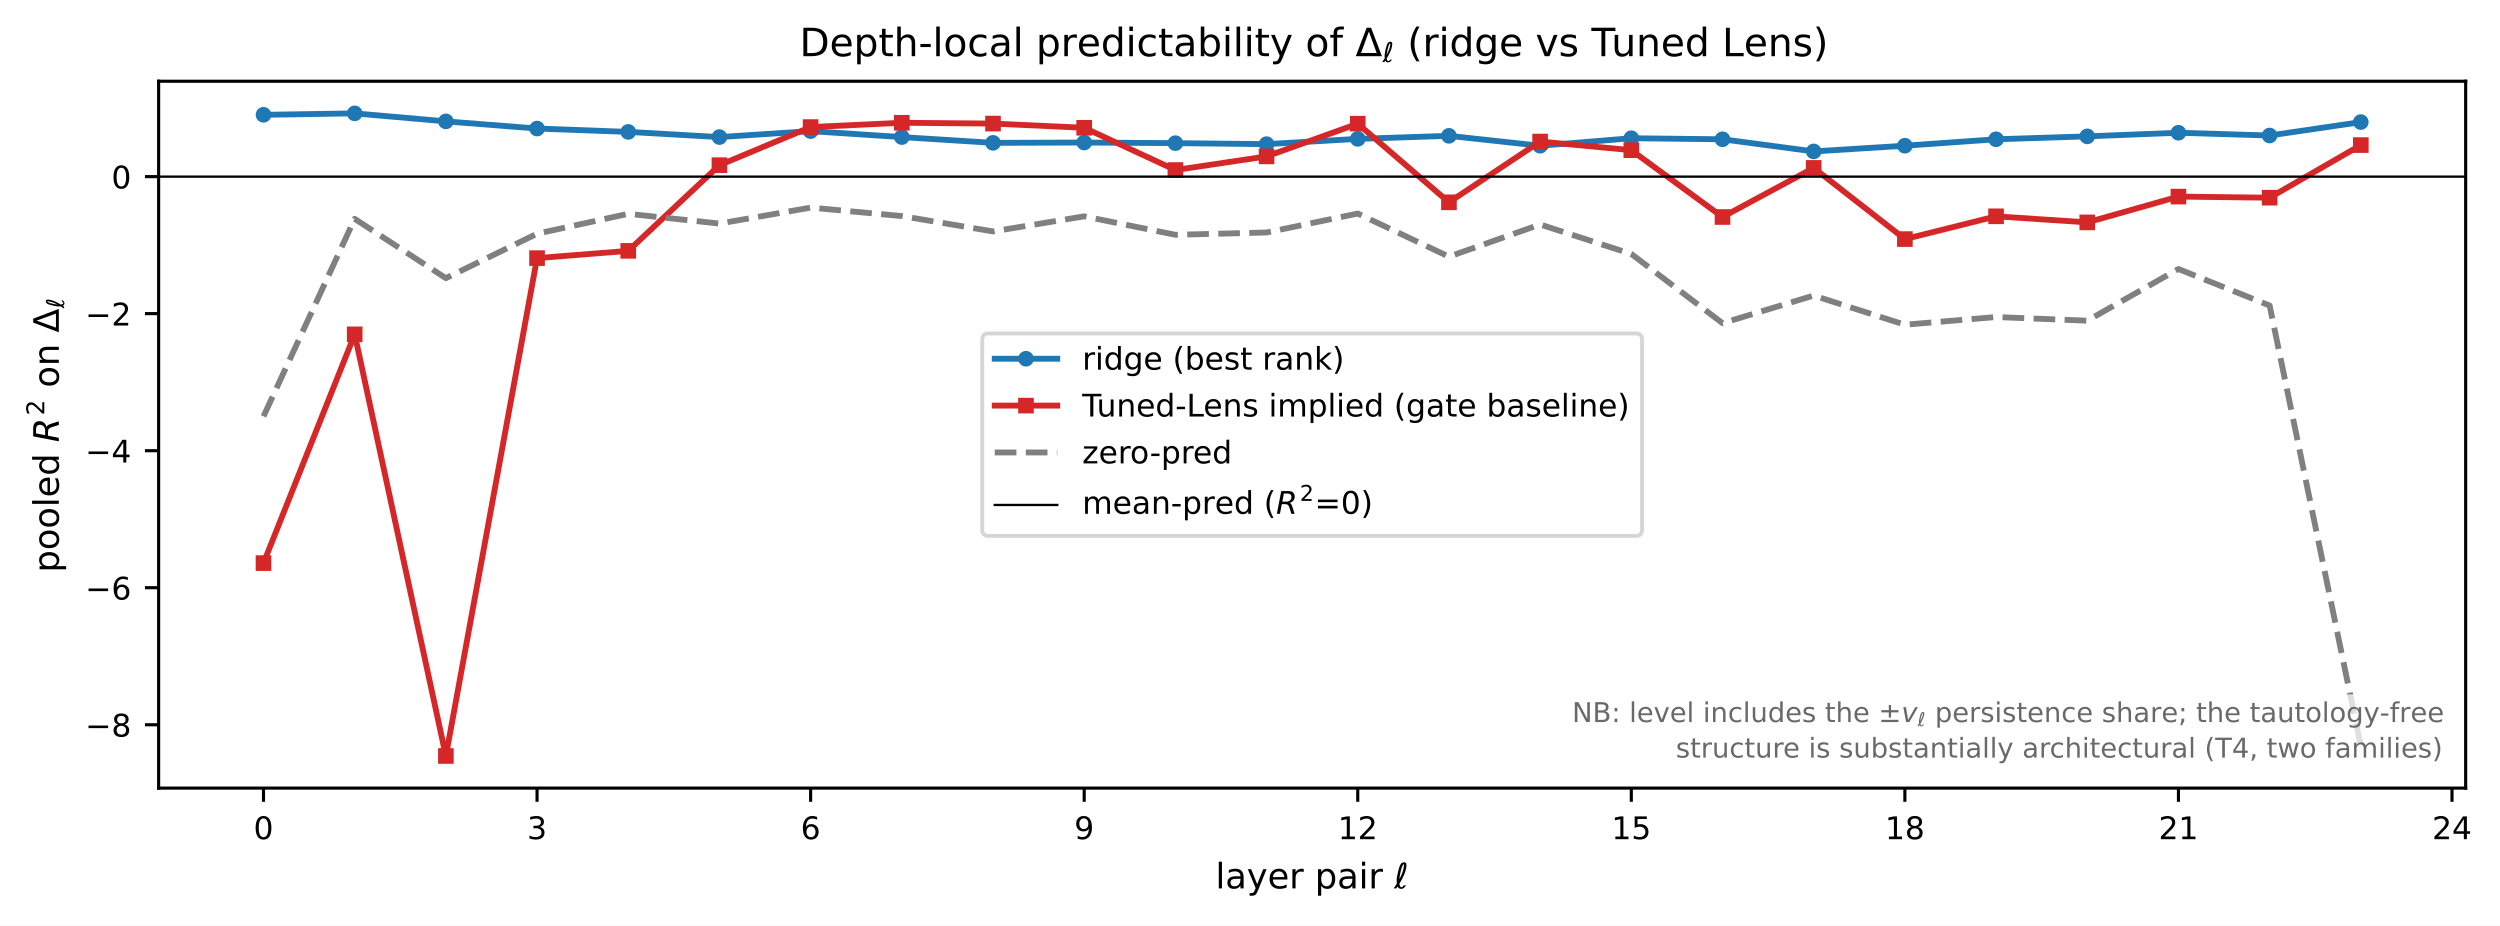
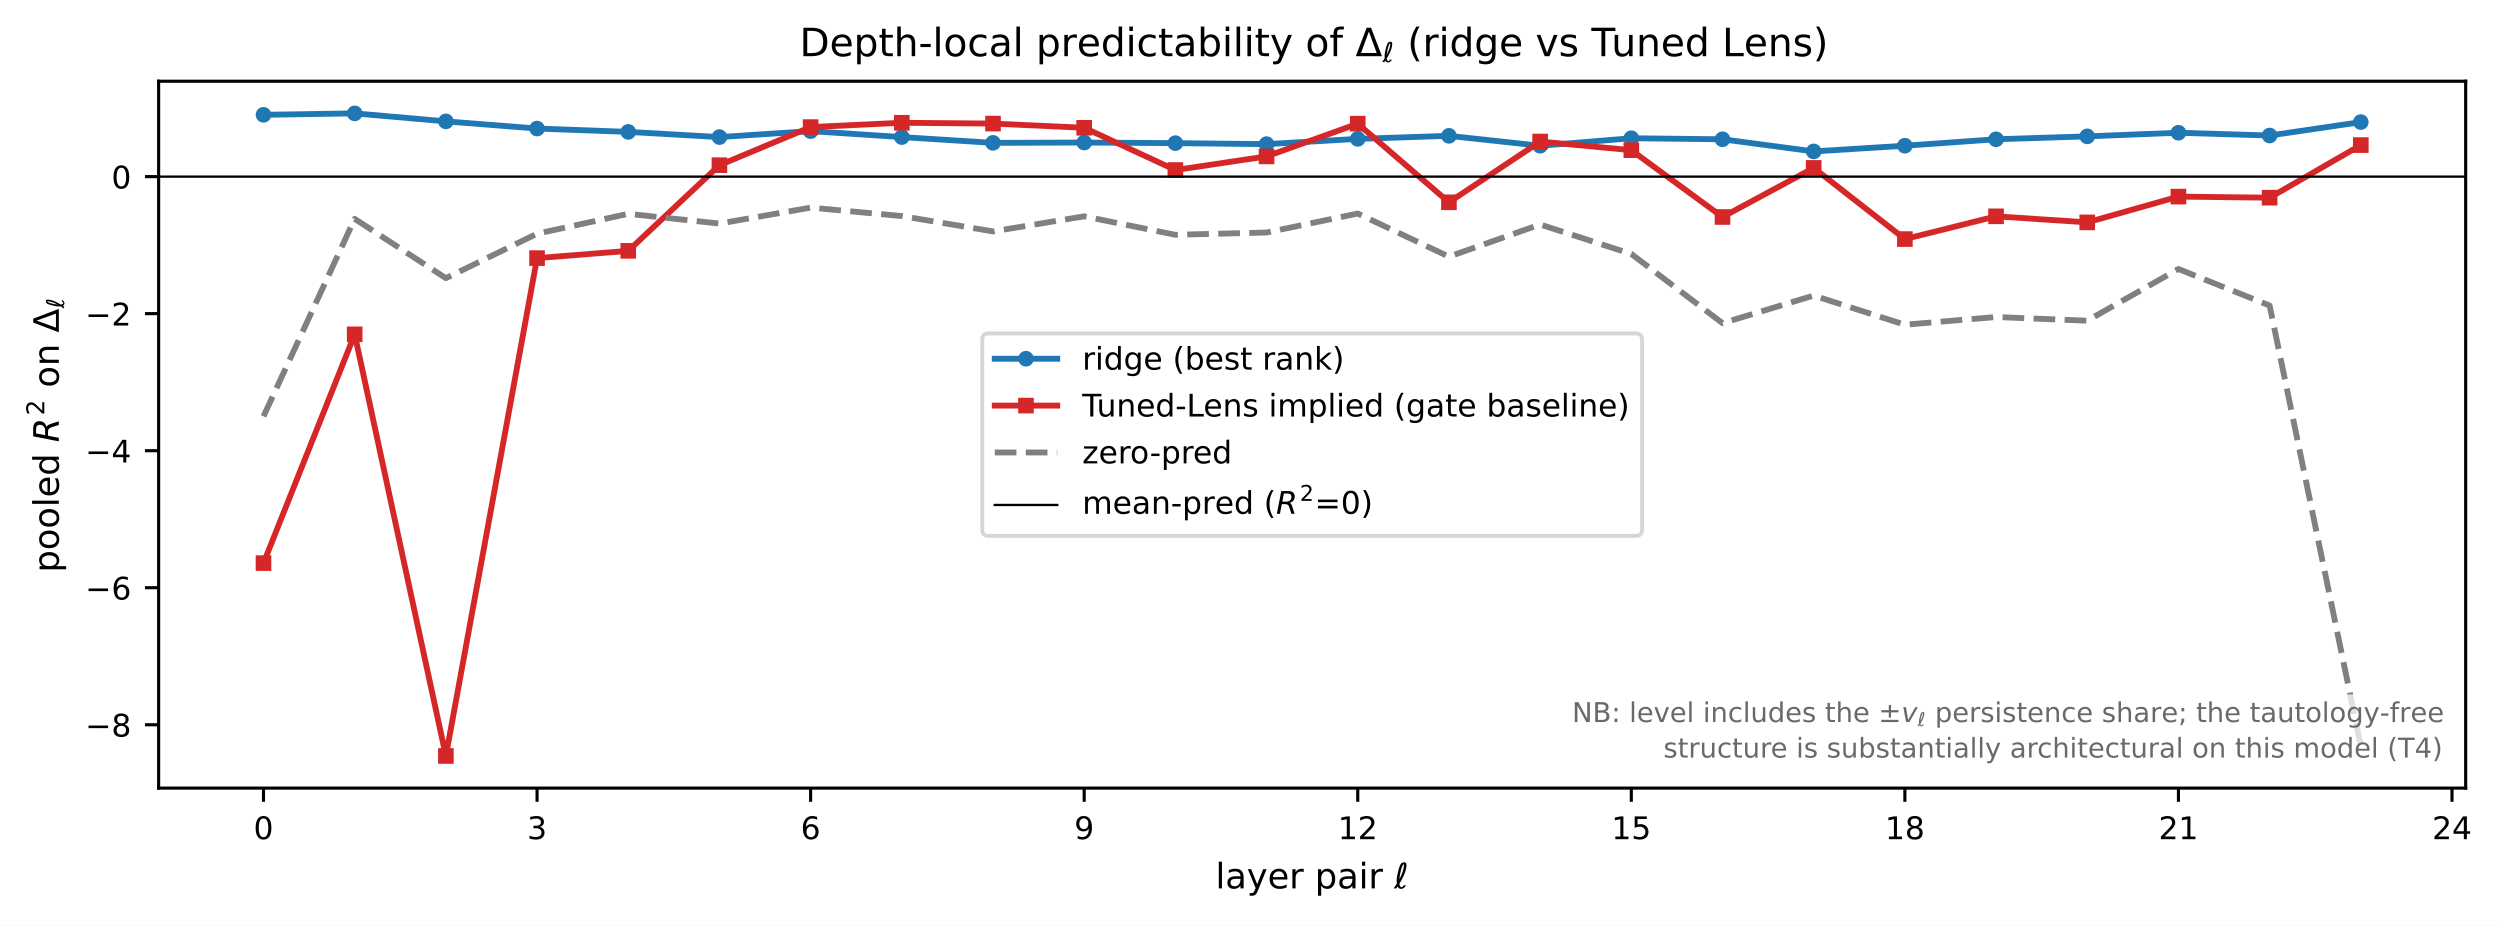
<svg xmlns="http://www.w3.org/2000/svg" xmlns:xlink="http://www.w3.org/1999/xlink" width="640.092pt" height="236.985pt" viewBox="0 0 640.092 236.985" version="1.1">
  <defs>
    <style type="text/css">*{stroke-linejoin: round; stroke-linecap: butt}</style>
  </defs>
  <g id="figure_1">
    <g id="patch_1">
      <path d="M 0 236.985  L 640.092 236.985  L 640.092 0  L 0 0  z " style="fill: #ffffff" />
    </g>
    <g id="axes_1">
      <g id="patch_2">
        <path d="M 40.616 201.783  L 631.304 201.783  L 631.304 20.8  L 40.616 20.8  z " style="fill: #ffffff" />
      </g>
      <g id="matplotlib.axis_1">
        <g id="xtick_1">
          <g id="line2d_1">
            <defs>
              <path id="m513581c044" d="M 0 0  L 0 3.5  " style="stroke: #000000; stroke-width: 0.8" />
            </defs>
            <g>
              <use xlink:href="#m513581c044" x="67.465" y="201.783" style="stroke: #000000; stroke-width: 0.8" />
            </g>
          </g>
          <g id="text_1">
            <text style="font-size: 8px; font-family: 'DejaVu Sans', 'Bitstream Vera Sans', 'Computer Modern Sans Serif', 'Lucida Grande', 'Verdana', 'Geneva', 'Lucid', 'Arial', 'Helvetica', 'Avant Garde', sans-serif; text-anchor: middle" x="67.465" y="214.861" transform="rotate(-0 67.46532 214.8615)">0</text>
          </g>
        </g>
        <g id="xtick_2">
          <g id="line2d_2">
            <g>
              <use xlink:href="#m513581c044" x="137.507" y="201.783" style="stroke: #000000; stroke-width: 0.8" />
            </g>
          </g>
          <g id="text_2">
            <text style="font-size: 8px; font-family: 'DejaVu Sans', 'Bitstream Vera Sans', 'Computer Modern Sans Serif', 'Lucida Grande', 'Verdana', 'Geneva', 'Lucid', 'Arial', 'Helvetica', 'Avant Garde', sans-serif; text-anchor: middle" x="137.507" y="214.861" transform="rotate(-0 137.5074 214.8615)">3</text>
          </g>
        </g>
        <g id="xtick_3">
          <g id="line2d_3">
            <g>
              <use xlink:href="#m513581c044" x="207.549" y="201.783" style="stroke: #000000; stroke-width: 0.8" />
            </g>
          </g>
          <g id="text_3">
            <text style="font-size: 8px; font-family: 'DejaVu Sans', 'Bitstream Vera Sans', 'Computer Modern Sans Serif', 'Lucida Grande', 'Verdana', 'Geneva', 'Lucid', 'Arial', 'Helvetica', 'Avant Garde', sans-serif; text-anchor: middle" x="207.549" y="214.861" transform="rotate(-0 207.5495 214.8615)">6</text>
          </g>
        </g>
        <g id="xtick_4">
          <g id="line2d_4">
            <g>
              <use xlink:href="#m513581c044" x="277.592" y="201.783" style="stroke: #000000; stroke-width: 0.8" />
            </g>
          </g>
          <g id="text_4">
            <text style="font-size: 8px; font-family: 'DejaVu Sans', 'Bitstream Vera Sans', 'Computer Modern Sans Serif', 'Lucida Grande', 'Verdana', 'Geneva', 'Lucid', 'Arial', 'Helvetica', 'Avant Garde', sans-serif; text-anchor: middle" x="277.592" y="214.861" transform="rotate(-0 277.5915 214.8615)">9</text>
          </g>
        </g>
        <g id="xtick_5">
          <g id="line2d_5">
            <g>
              <use xlink:href="#m513581c044" x="347.634" y="201.783" style="stroke: #000000; stroke-width: 0.8" />
            </g>
          </g>
          <g id="text_5">
            <text style="font-size: 8px; font-family: 'DejaVu Sans', 'Bitstream Vera Sans', 'Computer Modern Sans Serif', 'Lucida Grande', 'Verdana', 'Geneva', 'Lucid', 'Arial', 'Helvetica', 'Avant Garde', sans-serif; text-anchor: middle" x="347.634" y="214.861" transform="rotate(-0 347.6336 214.8615)">12</text>
          </g>
        </g>
        <g id="xtick_6">
          <g id="line2d_6">
            <g>
              <use xlink:href="#m513581c044" x="417.676" y="201.783" style="stroke: #000000; stroke-width: 0.8" />
            </g>
          </g>
          <g id="text_6">
            <text style="font-size: 8px; font-family: 'DejaVu Sans', 'Bitstream Vera Sans', 'Computer Modern Sans Serif', 'Lucida Grande', 'Verdana', 'Geneva', 'Lucid', 'Arial', 'Helvetica', 'Avant Garde', sans-serif; text-anchor: middle" x="417.676" y="214.861" transform="rotate(-0 417.6756 214.8615)">15</text>
          </g>
        </g>
        <g id="xtick_7">
          <g id="line2d_7">
            <g>
              <use xlink:href="#m513581c044" x="487.718" y="201.783" style="stroke: #000000; stroke-width: 0.8" />
            </g>
          </g>
          <g id="text_7">
            <text style="font-size: 8px; font-family: 'DejaVu Sans', 'Bitstream Vera Sans', 'Computer Modern Sans Serif', 'Lucida Grande', 'Verdana', 'Geneva', 'Lucid', 'Arial', 'Helvetica', 'Avant Garde', sans-serif; text-anchor: middle" x="487.718" y="214.861" transform="rotate(-0 487.7177 214.8615)">18</text>
          </g>
        </g>
        <g id="xtick_8">
          <g id="line2d_8">
            <g>
              <use xlink:href="#m513581c044" x="557.76" y="201.783" style="stroke: #000000; stroke-width: 0.8" />
            </g>
          </g>
          <g id="text_8">
            <text style="font-size: 8px; font-family: 'DejaVu Sans', 'Bitstream Vera Sans', 'Computer Modern Sans Serif', 'Lucida Grande', 'Verdana', 'Geneva', 'Lucid', 'Arial', 'Helvetica', 'Avant Garde', sans-serif; text-anchor: middle" x="557.76" y="214.861" transform="rotate(-0 557.7598 214.8615)">21</text>
          </g>
        </g>
        <g id="xtick_9">
          <g id="line2d_9">
            <g>
              <use xlink:href="#m513581c044" x="627.802" y="201.783" style="stroke: #000000; stroke-width: 0.8" />
            </g>
          </g>
          <g id="text_9">
            <text style="font-size: 8px; font-family: 'DejaVu Sans', 'Bitstream Vera Sans', 'Computer Modern Sans Serif', 'Lucida Grande', 'Verdana', 'Geneva', 'Lucid', 'Arial', 'Helvetica', 'Avant Garde', sans-serif; text-anchor: middle" x="627.802" y="214.861" transform="rotate(-0 627.8018 214.8615)">24</text>
          </g>
        </g>
        <g id="text_10">
          <g transform="translate(311.2099 227.6233)">
            <text>
              <tspan x="0" y="-0.156" style="font-size: 9px; font-family: 'DejaVu Sans'">l</tspan>
              <tspan x="2.5" y="-0.156" style="font-size: 9px; font-family: 'DejaVu Sans'">a</tspan>
              <tspan x="8.016" y="-0.156" style="font-size: 9px; font-family: 'DejaVu Sans'">y</tspan>
              <tspan x="13.342" y="-0.156" style="font-size: 9px; font-family: 'DejaVu Sans'">e</tspan>
              <tspan x="18.879" y="-0.156" style="font-size: 9px; font-family: 'DejaVu Sans'">r</tspan>
              <tspan x="22.579" y="-0.156" style="font-size: 9px; font-family: 'DejaVu Sans'"> </tspan>
              <tspan x="25.44" y="-0.156" style="font-size: 9px; font-family: 'DejaVu Sans'">p</tspan>
              <tspan x="31.153" y="-0.156" style="font-size: 9px; font-family: 'DejaVu Sans'">a</tspan>
              <tspan x="36.668" y="-0.156" style="font-size: 9px; font-family: 'DejaVu Sans'">i</tspan>
              <tspan x="39.168" y="-0.156" style="font-size: 9px; font-family: 'DejaVu Sans'">r</tspan>
              <tspan x="42.869" y="-0.156" style="font-size: 9px; font-family: 'DejaVu Sans'"> </tspan>
              <tspan x="45.729" y="-0.156" style="font-style: oblique; font-size: 9px; font-family: 'DejaVu Sans'">ℓ</tspan>
            </text>
          </g>
        </g>
      </g>
      <g id="matplotlib.axis_2">
        <g id="ytick_1">
          <g id="line2d_10">
            <defs>
              <path id="m32dd1cf0d6" d="M 0 0  L -3.5 0  " style="stroke: #000000; stroke-width: 0.8" />
            </defs>
            <g>
              <use xlink:href="#m32dd1cf0d6" x="40.616" y="185.562" style="stroke: #000000; stroke-width: 0.8" />
            </g>
          </g>
          <g id="text_11">
            <text style="font-size: 8px; font-family: 'DejaVu Sans', 'Bitstream Vera Sans', 'Computer Modern Sans Serif', 'Lucida Grande', 'Verdana', 'Geneva', 'Lucid', 'Arial', 'Helvetica', 'Avant Garde', sans-serif; text-anchor: end" x="33.616" y="188.601" transform="rotate(-0 33.61586 188.6009)">−8</text>
          </g>
        </g>
        <g id="ytick_2">
          <g id="line2d_11">
            <g>
              <use xlink:href="#m32dd1cf0d6" x="40.616" y="150.476" style="stroke: #000000; stroke-width: 0.8" />
            </g>
          </g>
          <g id="text_12">
            <text style="font-size: 8px; font-family: 'DejaVu Sans', 'Bitstream Vera Sans', 'Computer Modern Sans Serif', 'Lucida Grande', 'Verdana', 'Geneva', 'Lucid', 'Arial', 'Helvetica', 'Avant Garde', sans-serif; text-anchor: end" x="33.616" y="153.515" transform="rotate(-0 33.61586 153.515)">−6</text>
          </g>
        </g>
        <g id="ytick_3">
          <g id="line2d_12">
            <g>
              <use xlink:href="#m32dd1cf0d6" x="40.616" y="115.39" style="stroke: #000000; stroke-width: 0.8" />
            </g>
          </g>
          <g id="text_13">
            <text style="font-size: 8px; font-family: 'DejaVu Sans', 'Bitstream Vera Sans', 'Computer Modern Sans Serif', 'Lucida Grande', 'Verdana', 'Geneva', 'Lucid', 'Arial', 'Helvetica', 'Avant Garde', sans-serif; text-anchor: end" x="33.616" y="118.429" transform="rotate(-0 33.61586 118.4291)">−4</text>
          </g>
        </g>
        <g id="ytick_4">
          <g id="line2d_13">
            <g>
              <use xlink:href="#m32dd1cf0d6" x="40.616" y="80.304" style="stroke: #000000; stroke-width: 0.8" />
            </g>
          </g>
          <g id="text_14">
            <text style="font-size: 8px; font-family: 'DejaVu Sans', 'Bitstream Vera Sans', 'Computer Modern Sans Serif', 'Lucida Grande', 'Verdana', 'Geneva', 'Lucid', 'Arial', 'Helvetica', 'Avant Garde', sans-serif; text-anchor: end" x="33.616" y="83.343" transform="rotate(-0 33.61586 83.34316)">−2</text>
          </g>
        </g>
        <g id="ytick_5">
          <g id="line2d_14">
            <g>
              <use xlink:href="#m32dd1cf0d6" x="40.616" y="45.218" style="stroke: #000000; stroke-width: 0.8" />
            </g>
          </g>
          <g id="text_15">
            <text style="font-size: 8px; font-family: 'DejaVu Sans', 'Bitstream Vera Sans', 'Computer Modern Sans Serif', 'Lucida Grande', 'Verdana', 'Geneva', 'Lucid', 'Arial', 'Helvetica', 'Avant Garde', sans-serif; text-anchor: end" x="33.616" y="48.257" transform="rotate(-0 33.61586 48.25726)">0</text>
          </g>
        </g>
        <g id="text_16">
          <g transform="translate(15.66 146.5717) rotate(-90)">
            <text>
              <tspan x="0" y="-0.602" style="font-size: 9px; font-family: 'DejaVu Sans'">p</tspan>
              <tspan x="5.713" y="-0.602" style="font-size: 9px; font-family: 'DejaVu Sans'">o</tspan>
              <tspan x="11.219" y="-0.602" style="font-size: 9px; font-family: 'DejaVu Sans'">o</tspan>
              <tspan x="16.726" y="-0.602" style="font-size: 9px; font-family: 'DejaVu Sans'">l</tspan>
              <tspan x="19.226" y="-0.602" style="font-size: 9px; font-family: 'DejaVu Sans'">e</tspan>
              <tspan x="24.763" y="-0.602" style="font-size: 9px; font-family: 'DejaVu Sans'">d</tspan>
              <tspan x="30.476" y="-0.602" style="font-size: 9px; font-family: 'DejaVu Sans'"> </tspan>
              <tspan x="44.476" y="-0.602" style="font-size: 9px; font-family: 'DejaVu Sans'"> </tspan>
              <tspan x="47.337" y="-0.602" style="font-size: 9px; font-family: 'DejaVu Sans'">o</tspan>
              <tspan x="52.844" y="-0.602" style="font-size: 9px; font-family: 'DejaVu Sans'">n</tspan>
              <tspan x="58.548" y="-0.602" style="font-size: 9px; font-family: 'DejaVu Sans'"> </tspan>
              <tspan x="61.408" y="-0.602" style="font-size: 9px; font-family: 'DejaVu Sans'">Δ</tspan>
              <tspan x="33.337" y="-0.602" style="font-style: oblique; font-size: 9px; font-family: 'DejaVu Sans'">R</tspan>
              <tspan x="40.222" y="-4.319" style="font-size: 6.3px; font-family: 'DejaVu Sans'">2</tspan>
              <tspan x="67.651" y="0.748" style="font-style: oblique; font-size: 6.3px; font-family: 'DejaVu Sans'">ℓ</tspan>
            </text>
          </g>
        </g>
      </g>
      <g id="line2d_15">
        <path d="M 67.465 29.397  L 90.813 29.027  L 114.16 31.077  L 137.507 32.914  L 160.855 33.769  L 184.202 35.097  L 207.549 33.573  L 230.897 35.1  L 254.244 36.578  L 277.592 36.491  L 300.939 36.651  L 324.286 36.902  L 347.634 35.555  L 370.981 34.779  L 394.328 37.317  L 417.676 35.394  L 441.023 35.661  L 464.37 38.768  L 487.718 37.31  L 511.065 35.66  L 534.412 34.915  L 557.76 33.988  L 581.107 34.696  L 604.454 31.256  " clip-path="url(#pfe8385d824)" style="fill: none; stroke: #1f77b4; stroke-width: 1.5; stroke-linecap: square" />
        <defs>
          <path id="m90694f6f35" d="M 0 1.5  C 0.398 1.5 0.779 1.342 1.061 1.061  C 1.342 0.779 1.5 0.398 1.5 0  C 1.5 -0.398 1.342 -0.779 1.061 -1.061  C 0.779 -1.342 0.398 -1.5 0 -1.5  C -0.398 -1.5 -0.779 -1.342 -1.061 -1.061  C -1.342 -0.779 -1.5 -0.398 -1.5 0  C -1.5 0.398 -1.342 0.779 -1.061 1.061  C -0.779 1.342 -0.398 1.5 0 1.5  z " style="stroke: #1f77b4" />
        </defs>
        <g clip-path="url(#pfe8385d824)">
          <use xlink:href="#m90694f6f35" x="67.465" y="29.397" style="fill: #1f77b4; stroke: #1f77b4" />
          <use xlink:href="#m90694f6f35" x="90.813" y="29.027" style="fill: #1f77b4; stroke: #1f77b4" />
          <use xlink:href="#m90694f6f35" x="114.16" y="31.077" style="fill: #1f77b4; stroke: #1f77b4" />
          <use xlink:href="#m90694f6f35" x="137.507" y="32.914" style="fill: #1f77b4; stroke: #1f77b4" />
          <use xlink:href="#m90694f6f35" x="160.855" y="33.769" style="fill: #1f77b4; stroke: #1f77b4" />
          <use xlink:href="#m90694f6f35" x="184.202" y="35.097" style="fill: #1f77b4; stroke: #1f77b4" />
          <use xlink:href="#m90694f6f35" x="207.549" y="33.573" style="fill: #1f77b4; stroke: #1f77b4" />
          <use xlink:href="#m90694f6f35" x="230.897" y="35.1" style="fill: #1f77b4; stroke: #1f77b4" />
          <use xlink:href="#m90694f6f35" x="254.244" y="36.578" style="fill: #1f77b4; stroke: #1f77b4" />
          <use xlink:href="#m90694f6f35" x="277.592" y="36.491" style="fill: #1f77b4; stroke: #1f77b4" />
          <use xlink:href="#m90694f6f35" x="300.939" y="36.651" style="fill: #1f77b4; stroke: #1f77b4" />
          <use xlink:href="#m90694f6f35" x="324.286" y="36.902" style="fill: #1f77b4; stroke: #1f77b4" />
          <use xlink:href="#m90694f6f35" x="347.634" y="35.555" style="fill: #1f77b4; stroke: #1f77b4" />
          <use xlink:href="#m90694f6f35" x="370.981" y="34.779" style="fill: #1f77b4; stroke: #1f77b4" />
          <use xlink:href="#m90694f6f35" x="394.328" y="37.317" style="fill: #1f77b4; stroke: #1f77b4" />
          <use xlink:href="#m90694f6f35" x="417.676" y="35.394" style="fill: #1f77b4; stroke: #1f77b4" />
          <use xlink:href="#m90694f6f35" x="441.023" y="35.661" style="fill: #1f77b4; stroke: #1f77b4" />
          <use xlink:href="#m90694f6f35" x="464.37" y="38.768" style="fill: #1f77b4; stroke: #1f77b4" />
          <use xlink:href="#m90694f6f35" x="487.718" y="37.31" style="fill: #1f77b4; stroke: #1f77b4" />
          <use xlink:href="#m90694f6f35" x="511.065" y="35.66" style="fill: #1f77b4; stroke: #1f77b4" />
          <use xlink:href="#m90694f6f35" x="534.412" y="34.915" style="fill: #1f77b4; stroke: #1f77b4" />
          <use xlink:href="#m90694f6f35" x="557.76" y="33.988" style="fill: #1f77b4; stroke: #1f77b4" />
          <use xlink:href="#m90694f6f35" x="581.107" y="34.696" style="fill: #1f77b4; stroke: #1f77b4" />
          <use xlink:href="#m90694f6f35" x="604.454" y="31.256" style="fill: #1f77b4; stroke: #1f77b4" />
        </g>
      </g>
      <g id="line2d_16">
        <path d="M 67.465 144.177  L 90.813 85.601  L 114.16 193.557  L 137.507 66.088  L 160.855 64.228  L 184.202 42.293  L 207.549 32.533  L 230.897 31.434  L 254.244 31.64  L 277.592 32.713  L 300.939 43.534  L 324.286 40.043  L 347.634 31.672  L 370.981 51.797  L 394.328 36.239  L 417.676 38.452  L 441.023 55.561  L 464.37 42.99  L 487.718 61.216  L 511.065 55.383  L 534.412 56.941  L 557.76 50.336  L 581.107 50.615  L 604.454 37.148  " clip-path="url(#pfe8385d824)" style="fill: none; stroke: #d62728; stroke-width: 1.5; stroke-linecap: square" />
        <defs>
          <path id="m66d4edab4d" d="M -1.5 1.5  L 1.5 1.5  L 1.5 -1.5  L -1.5 -1.5  z " style="stroke: #d62728; stroke-linejoin: miter" />
        </defs>
        <g clip-path="url(#pfe8385d824)">
          <use xlink:href="#m66d4edab4d" x="67.465" y="144.177" style="fill: #d62728; stroke: #d62728; stroke-linejoin: miter" />
          <use xlink:href="#m66d4edab4d" x="90.813" y="85.601" style="fill: #d62728; stroke: #d62728; stroke-linejoin: miter" />
          <use xlink:href="#m66d4edab4d" x="114.16" y="193.557" style="fill: #d62728; stroke: #d62728; stroke-linejoin: miter" />
          <use xlink:href="#m66d4edab4d" x="137.507" y="66.088" style="fill: #d62728; stroke: #d62728; stroke-linejoin: miter" />
          <use xlink:href="#m66d4edab4d" x="160.855" y="64.228" style="fill: #d62728; stroke: #d62728; stroke-linejoin: miter" />
          <use xlink:href="#m66d4edab4d" x="184.202" y="42.293" style="fill: #d62728; stroke: #d62728; stroke-linejoin: miter" />
          <use xlink:href="#m66d4edab4d" x="207.549" y="32.533" style="fill: #d62728; stroke: #d62728; stroke-linejoin: miter" />
          <use xlink:href="#m66d4edab4d" x="230.897" y="31.434" style="fill: #d62728; stroke: #d62728; stroke-linejoin: miter" />
          <use xlink:href="#m66d4edab4d" x="254.244" y="31.64" style="fill: #d62728; stroke: #d62728; stroke-linejoin: miter" />
          <use xlink:href="#m66d4edab4d" x="277.592" y="32.713" style="fill: #d62728; stroke: #d62728; stroke-linejoin: miter" />
          <use xlink:href="#m66d4edab4d" x="300.939" y="43.534" style="fill: #d62728; stroke: #d62728; stroke-linejoin: miter" />
          <use xlink:href="#m66d4edab4d" x="324.286" y="40.043" style="fill: #d62728; stroke: #d62728; stroke-linejoin: miter" />
          <use xlink:href="#m66d4edab4d" x="347.634" y="31.672" style="fill: #d62728; stroke: #d62728; stroke-linejoin: miter" />
          <use xlink:href="#m66d4edab4d" x="370.981" y="51.797" style="fill: #d62728; stroke: #d62728; stroke-linejoin: miter" />
          <use xlink:href="#m66d4edab4d" x="394.328" y="36.239" style="fill: #d62728; stroke: #d62728; stroke-linejoin: miter" />
          <use xlink:href="#m66d4edab4d" x="417.676" y="38.452" style="fill: #d62728; stroke: #d62728; stroke-linejoin: miter" />
          <use xlink:href="#m66d4edab4d" x="441.023" y="55.561" style="fill: #d62728; stroke: #d62728; stroke-linejoin: miter" />
          <use xlink:href="#m66d4edab4d" x="464.37" y="42.99" style="fill: #d62728; stroke: #d62728; stroke-linejoin: miter" />
          <use xlink:href="#m66d4edab4d" x="487.718" y="61.216" style="fill: #d62728; stroke: #d62728; stroke-linejoin: miter" />
          <use xlink:href="#m66d4edab4d" x="511.065" y="55.383" style="fill: #d62728; stroke: #d62728; stroke-linejoin: miter" />
          <use xlink:href="#m66d4edab4d" x="534.412" y="56.941" style="fill: #d62728; stroke: #d62728; stroke-linejoin: miter" />
          <use xlink:href="#m66d4edab4d" x="557.76" y="50.336" style="fill: #d62728; stroke: #d62728; stroke-linejoin: miter" />
          <use xlink:href="#m66d4edab4d" x="581.107" y="50.615" style="fill: #d62728; stroke: #d62728; stroke-linejoin: miter" />
          <use xlink:href="#m66d4edab4d" x="604.454" y="37.148" style="fill: #d62728; stroke: #d62728; stroke-linejoin: miter" />
        </g>
      </g>
      <g id="line2d_17">
        <path d="M 67.465 106.602  L 90.813 56.032  L 114.16 71.222  L 137.507 59.834  L 160.855 54.743  L 184.202 57.241  L 207.549 53.156  L 230.897 55.32  L 254.244 59.252  L 277.592 55.39  L 300.939 60.116  L 324.286 59.529  L 347.634 54.676  L 370.981 65.715  L 394.328 57.474  L 417.676 65.017  L 441.023 82.74  L 464.37 75.675  L 487.718 83.141  L 511.065 81.169  L 534.412 82.111  L 557.76 68.87  L 581.107 78.225  L 604.454 190.98  " clip-path="url(#pfe8385d824)" style="fill: none; stroke-dasharray: 5.55,2.4; stroke-dashoffset: 0; stroke: #808080; stroke-width: 1.5" />
      </g>
      <g id="line2d_18">
        <path d="M 40.616 45.218  L 631.304 45.218  " clip-path="url(#pfe8385d824)" style="fill: none; stroke: #000000; stroke-width: 0.6; stroke-linecap: square" />
      </g>
      <g id="patch_3">
        <path d="M 40.616 201.783  L 40.616 20.8  " style="fill: none; stroke: #000000; stroke-width: 0.8; stroke-linejoin: miter; stroke-linecap: square" />
      </g>
      <g id="patch_4">
        <path d="M 631.304 201.783  L 631.304 20.8  " style="fill: none; stroke: #000000; stroke-width: 0.8; stroke-linejoin: miter; stroke-linecap: square" />
      </g>
      <g id="patch_5">
        <path d="M 40.616 201.783  L 631.304 201.783  " style="fill: none; stroke: #000000; stroke-width: 0.8; stroke-linejoin: miter; stroke-linecap: square" />
      </g>
      <g id="patch_6">
        <path d="M 40.616 20.8  L 631.304 20.8  " style="fill: none; stroke: #000000; stroke-width: 0.8; stroke-linejoin: miter; stroke-linecap: square" />
      </g>
      <g id="text_17">
        <g id="patch_7">
          <path d="M 402.517 198.104  L 625.397 198.104  Q 627.147 198.104 627.147 196.354  L 627.147 179.549  Q 627.147 177.799 625.397 177.799  L 402.517 177.799  Q 400.767 177.799 400.767 179.549  L 400.767 196.354  Q 400.767 198.104 402.517 198.104  z " style="fill: #ffffff; opacity: 0.75" />
        </g>
        <g style="fill: #696969" transform="translate(402.5171 185.5696)">
          <text>
            <tspan x="0" y="-0.688" style="font-size: 7px; font-family: 'DejaVu Sans'; fill: #696969">N</tspan>
            <tspan x="5.236" y="-0.688" style="font-size: 7px; font-family: 'DejaVu Sans'; fill: #696969">B</tspan>
            <tspan x="10.039" y="-0.688" style="font-size: 7px; font-family: 'DejaVu Sans'; fill: #696969">:</tspan>
            <tspan x="12.397" y="-0.688" style="font-size: 7px; font-family: 'DejaVu Sans'; fill: #696969"> </tspan>
            <tspan x="14.622" y="-0.688" style="font-size: 7px; font-family: 'DejaVu Sans'; fill: #696969">l</tspan>
            <tspan x="16.567" y="-0.688" style="font-size: 7px; font-family: 'DejaVu Sans'; fill: #696969">e</tspan>
            <tspan x="20.874" y="-0.688" style="font-size: 7px; font-family: 'DejaVu Sans'; fill: #696969">v</tspan>
            <tspan x="25.016" y="-0.688" style="font-size: 7px; font-family: 'DejaVu Sans'; fill: #696969">e</tspan>
            <tspan x="29.323" y="-0.688" style="font-size: 7px; font-family: 'DejaVu Sans'; fill: #696969">l</tspan>
            <tspan x="31.268" y="-0.688" style="font-size: 7px; font-family: 'DejaVu Sans'; fill: #696969"> </tspan>
            <tspan x="33.493" y="-0.688" style="font-size: 7px; font-family: 'DejaVu Sans'; fill: #696969">i</tspan>
            <tspan x="35.438" y="-0.688" style="font-size: 7px; font-family: 'DejaVu Sans'; fill: #696969">n</tspan>
            <tspan x="39.874" y="-0.688" style="font-size: 7px; font-family: 'DejaVu Sans'; fill: #696969">c</tspan>
            <tspan x="43.723" y="-0.688" style="font-size: 7px; font-family: 'DejaVu Sans'; fill: #696969">l</tspan>
            <tspan x="45.667" y="-0.688" style="font-size: 7px; font-family: 'DejaVu Sans'; fill: #696969">u</tspan>
            <tspan x="50.104" y="-0.688" style="font-size: 7px; font-family: 'DejaVu Sans'; fill: #696969">d</tspan>
            <tspan x="54.547" y="-0.688" style="font-size: 7px; font-family: 'DejaVu Sans'; fill: #696969">e</tspan>
            <tspan x="58.854" y="-0.688" style="font-size: 7px; font-family: 'DejaVu Sans'; fill: #696969">s</tspan>
            <tspan x="62.501" y="-0.688" style="font-size: 7px; font-family: 'DejaVu Sans'; fill: #696969"> </tspan>
            <tspan x="64.726" y="-0.688" style="font-size: 7px; font-family: 'DejaVu Sans'; fill: #696969">t</tspan>
            <tspan x="67.471" y="-0.688" style="font-size: 7px; font-family: 'DejaVu Sans'; fill: #696969">h</tspan>
            <tspan x="71.907" y="-0.688" style="font-size: 7px; font-family: 'DejaVu Sans'; fill: #696969">e</tspan>
            <tspan x="76.214" y="-0.688" style="font-size: 7px; font-family: 'DejaVu Sans'; fill: #696969"> </tspan>
            <tspan x="78.439" y="-0.688" style="font-size: 7px; font-family: 'DejaVu Sans'; fill: #696969">±</tspan>
            <tspan x="90.662" y="-0.688" style="font-size: 7px; font-family: 'DejaVu Sans'; fill: #696969"> </tspan>
            <tspan x="92.887" y="-0.688" style="font-size: 7px; font-family: 'DejaVu Sans'; fill: #696969">p</tspan>
            <tspan x="97.331" y="-0.688" style="font-size: 7px; font-family: 'DejaVu Sans'; fill: #696969">e</tspan>
            <tspan x="101.637" y="-0.688" style="font-size: 7px; font-family: 'DejaVu Sans'; fill: #696969">r</tspan>
            <tspan x="104.515" y="-0.688" style="font-size: 7px; font-family: 'DejaVu Sans'; fill: #696969">s</tspan>
            <tspan x="108.162" y="-0.688" style="font-size: 7px; font-family: 'DejaVu Sans'; fill: #696969">i</tspan>
            <tspan x="110.107" y="-0.688" style="font-size: 7px; font-family: 'DejaVu Sans'; fill: #696969">s</tspan>
            <tspan x="113.754" y="-0.688" style="font-size: 7px; font-family: 'DejaVu Sans'; fill: #696969">t</tspan>
            <tspan x="116.499" y="-0.688" style="font-size: 7px; font-family: 'DejaVu Sans'; fill: #696969">e</tspan>
            <tspan x="120.805" y="-0.688" style="font-size: 7px; font-family: 'DejaVu Sans'; fill: #696969">n</tspan>
            <tspan x="125.242" y="-0.688" style="font-size: 7px; font-family: 'DejaVu Sans'; fill: #696969">c</tspan>
            <tspan x="129.091" y="-0.688" style="font-size: 7px; font-family: 'DejaVu Sans'; fill: #696969">e</tspan>
            <tspan x="133.397" y="-0.688" style="font-size: 7px; font-family: 'DejaVu Sans'; fill: #696969"> </tspan>
            <tspan x="135.622" y="-0.688" style="font-size: 7px; font-family: 'DejaVu Sans'; fill: #696969">s</tspan>
            <tspan x="139.269" y="-0.688" style="font-size: 7px; font-family: 'DejaVu Sans'; fill: #696969">h</tspan>
            <tspan x="143.706" y="-0.688" style="font-size: 7px; font-family: 'DejaVu Sans'; fill: #696969">a</tspan>
            <tspan x="147.995" y="-0.688" style="font-size: 7px; font-family: 'DejaVu Sans'; fill: #696969">r</tspan>
            <tspan x="150.873" y="-0.688" style="font-size: 7px; font-family: 'DejaVu Sans'; fill: #696969">e</tspan>
            <tspan x="155.18" y="-0.688" style="font-size: 7px; font-family: 'DejaVu Sans'; fill: #696969">;</tspan>
            <tspan x="157.538" y="-0.688" style="font-size: 7px; font-family: 'DejaVu Sans'; fill: #696969"> </tspan>
            <tspan x="159.763" y="-0.688" style="font-size: 7px; font-family: 'DejaVu Sans'; fill: #696969">t</tspan>
            <tspan x="162.508" y="-0.688" style="font-size: 7px; font-family: 'DejaVu Sans'; fill: #696969">h</tspan>
            <tspan x="166.945" y="-0.688" style="font-size: 7px; font-family: 'DejaVu Sans'; fill: #696969">e</tspan>
            <tspan x="171.251" y="-0.688" style="font-size: 7px; font-family: 'DejaVu Sans'; fill: #696969"> </tspan>
            <tspan x="173.476" y="-0.688" style="font-size: 7px; font-family: 'DejaVu Sans'; fill: #696969">t</tspan>
            <tspan x="176.221" y="-0.688" style="font-size: 7px; font-family: 'DejaVu Sans'; fill: #696969">a</tspan>
            <tspan x="180.51" y="-0.688" style="font-size: 7px; font-family: 'DejaVu Sans'; fill: #696969">u</tspan>
            <tspan x="184.947" y="-0.688" style="font-size: 7px; font-family: 'DejaVu Sans'; fill: #696969">t</tspan>
            <tspan x="187.692" y="-0.688" style="font-size: 7px; font-family: 'DejaVu Sans'; fill: #696969">o</tspan>
            <tspan x="191.974" y="-0.688" style="font-size: 7px; font-family: 'DejaVu Sans'; fill: #696969">l</tspan>
            <tspan x="193.919" y="-0.688" style="font-size: 7px; font-family: 'DejaVu Sans'; fill: #696969">o</tspan>
            <tspan x="198.202" y="-0.688" style="font-size: 7px; font-family: 'DejaVu Sans'; fill: #696969">g</tspan>
            <tspan x="202.645" y="-0.688" style="font-size: 7px; font-family: 'DejaVu Sans'; fill: #696969">y</tspan>
            <tspan x="206.788" y="-0.688" style="font-size: 7px; font-family: 'DejaVu Sans'; fill: #696969">-</tspan>
            <tspan x="209.314" y="-0.688" style="font-size: 7px; font-family: 'DejaVu Sans'; fill: #696969">f</tspan>
            <tspan x="211.778" y="-0.688" style="font-size: 7px; font-family: 'DejaVu Sans'; fill: #696969">r</tspan>
            <tspan x="214.656" y="-0.688" style="font-size: 7px; font-family: 'DejaVu Sans'; fill: #696969">e</tspan>
            <tspan x="218.963" y="-0.688" style="font-size: 7px; font-family: 'DejaVu Sans'; fill: #696969">e</tspan>
            <tspan x="84.304" y="-0.688" style="font-style: oblique; font-size: 7px; font-family: 'DejaVu Sans'; fill: #696969">v</tspan>
            <tspan x="88.447" y="0.362" style="font-style: oblique; font-size: 4.9px; font-family: 'DejaVu Sans'; fill: #696969">ℓ</tspan>
          </text>
        </g>
-         <text style="font-size: 7px; font-family: 'DejaVu Sans', 'Bitstream Vera Sans', 'Computer Modern Sans Serif', 'Lucida Grande', 'Verdana', 'Geneva', 'Lucid', 'Arial', 'Helvetica', 'Avant Garde', sans-serif; fill: #696969" transform="translate(429.0744 193.9715)">structure is substantially architectural (T4, two families)</text>
+         <text style="font-size: 7px; font-family: 'DejaVu Sans', 'Bitstream Vera Sans', 'Computer Modern Sans Serif', 'Lucida Grande', 'Verdana', 'Geneva', 'Lucid', 'Arial', 'Helvetica', 'Avant Garde', sans-serif; fill: #696969" transform="translate(425.8982 193.9715)">structure is substantially architectural on this model (T4)</text>
      </g>
      <g id="text_18">
        <g transform="translate(204.7099 14.8)">
          <text>
            <tspan x="0" y="-0.406" style="font-size: 10px; font-family: 'DejaVu Sans'">D</tspan>
            <tspan x="7.7" y="-0.406" style="font-size: 10px; font-family: 'DejaVu Sans'">e</tspan>
            <tspan x="13.853" y="-0.406" style="font-size: 10px; font-family: 'DejaVu Sans'">p</tspan>
            <tspan x="20.2" y="-0.406" style="font-size: 10px; font-family: 'DejaVu Sans'">t</tspan>
            <tspan x="24.121" y="-0.406" style="font-size: 10px; font-family: 'DejaVu Sans'">h</tspan>
            <tspan x="30.459" y="-0.406" style="font-size: 10px; font-family: 'DejaVu Sans'">-</tspan>
            <tspan x="34.067" y="-0.406" style="font-size: 10px; font-family: 'DejaVu Sans'">l</tspan>
            <tspan x="36.846" y="-0.406" style="font-size: 10px; font-family: 'DejaVu Sans'">o</tspan>
            <tspan x="42.964" y="-0.406" style="font-size: 10px; font-family: 'DejaVu Sans'">c</tspan>
            <tspan x="48.462" y="-0.406" style="font-size: 10px; font-family: 'DejaVu Sans'">a</tspan>
            <tspan x="54.59" y="-0.406" style="font-size: 10px; font-family: 'DejaVu Sans'">l</tspan>
            <tspan x="57.368" y="-0.406" style="font-size: 10px; font-family: 'DejaVu Sans'"> </tspan>
            <tspan x="60.547" y="-0.406" style="font-size: 10px; font-family: 'DejaVu Sans'">p</tspan>
            <tspan x="66.895" y="-0.406" style="font-size: 10px; font-family: 'DejaVu Sans'">r</tspan>
            <tspan x="71.006" y="-0.406" style="font-size: 10px; font-family: 'DejaVu Sans'">e</tspan>
            <tspan x="77.158" y="-0.406" style="font-size: 10px; font-family: 'DejaVu Sans'">d</tspan>
            <tspan x="83.506" y="-0.406" style="font-size: 10px; font-family: 'DejaVu Sans'">i</tspan>
            <tspan x="86.284" y="-0.406" style="font-size: 10px; font-family: 'DejaVu Sans'">c</tspan>
            <tspan x="91.782" y="-0.406" style="font-size: 10px; font-family: 'DejaVu Sans'">t</tspan>
            <tspan x="95.703" y="-0.406" style="font-size: 10px; font-family: 'DejaVu Sans'">a</tspan>
            <tspan x="101.831" y="-0.406" style="font-size: 10px; font-family: 'DejaVu Sans'">b</tspan>
            <tspan x="108.179" y="-0.406" style="font-size: 10px; font-family: 'DejaVu Sans'">i</tspan>
            <tspan x="110.957" y="-0.406" style="font-size: 10px; font-family: 'DejaVu Sans'">l</tspan>
            <tspan x="113.735" y="-0.406" style="font-size: 10px; font-family: 'DejaVu Sans'">i</tspan>
            <tspan x="116.514" y="-0.406" style="font-size: 10px; font-family: 'DejaVu Sans'">t</tspan>
            <tspan x="120.435" y="-0.406" style="font-size: 10px; font-family: 'DejaVu Sans'">y</tspan>
            <tspan x="126.353" y="-0.406" style="font-size: 10px; font-family: 'DejaVu Sans'"> </tspan>
            <tspan x="129.531" y="-0.406" style="font-size: 10px; font-family: 'DejaVu Sans'">o</tspan>
            <tspan x="135.649" y="-0.406" style="font-size: 10px; font-family: 'DejaVu Sans'">f</tspan>
            <tspan x="139.17" y="-0.406" style="font-size: 10px; font-family: 'DejaVu Sans'"> </tspan>
            <tspan x="142.349" y="-0.406" style="font-size: 10px; font-family: 'DejaVu Sans'">Δ</tspan>
            <tspan x="152.45" y="-0.406" style="font-size: 10px; font-family: 'DejaVu Sans'"> </tspan>
            <tspan x="155.629" y="-0.406" style="font-size: 10px; font-family: 'DejaVu Sans'">(</tspan>
            <tspan x="159.53" y="-0.406" style="font-size: 10px; font-family: 'DejaVu Sans'">r</tspan>
            <tspan x="163.642" y="-0.406" style="font-size: 10px; font-family: 'DejaVu Sans'">i</tspan>
            <tspan x="166.42" y="-0.406" style="font-size: 10px; font-family: 'DejaVu Sans'">d</tspan>
            <tspan x="172.768" y="-0.406" style="font-size: 10px; font-family: 'DejaVu Sans'">g</tspan>
            <tspan x="179.115" y="-0.406" style="font-size: 10px; font-family: 'DejaVu Sans'">e</tspan>
            <tspan x="185.268" y="-0.406" style="font-size: 10px; font-family: 'DejaVu Sans'"> </tspan>
            <tspan x="188.446" y="-0.406" style="font-size: 10px; font-family: 'DejaVu Sans'">v</tspan>
            <tspan x="194.364" y="-0.406" style="font-size: 10px; font-family: 'DejaVu Sans'">s</tspan>
            <tspan x="199.574" y="-0.406" style="font-size: 10px; font-family: 'DejaVu Sans'"> </tspan>
            <tspan x="202.753" y="-0.406" style="font-size: 10px; font-family: 'DejaVu Sans'">T</tspan>
            <tspan x="207.861" y="-0.406" style="font-size: 10px; font-family: 'DejaVu Sans'">u</tspan>
            <tspan x="214.199" y="-0.406" style="font-size: 10px; font-family: 'DejaVu Sans'">n</tspan>
            <tspan x="220.537" y="-0.406" style="font-size: 10px; font-family: 'DejaVu Sans'">e</tspan>
            <tspan x="226.689" y="-0.406" style="font-size: 10px; font-family: 'DejaVu Sans'">d</tspan>
            <tspan x="233.037" y="-0.406" style="font-size: 10px; font-family: 'DejaVu Sans'"> </tspan>
            <tspan x="236.216" y="-0.406" style="font-size: 10px; font-family: 'DejaVu Sans'">L</tspan>
            <tspan x="241.787" y="-0.406" style="font-size: 10px; font-family: 'DejaVu Sans'">e</tspan>
            <tspan x="247.939" y="-0.406" style="font-size: 10px; font-family: 'DejaVu Sans'">n</tspan>
            <tspan x="254.277" y="-0.406" style="font-size: 10px; font-family: 'DejaVu Sans'">s</tspan>
            <tspan x="259.487" y="-0.406" style="font-size: 10px; font-family: 'DejaVu Sans'">)</tspan>
            <tspan x="149.285" y="1.094" style="font-style: oblique; font-size: 7px; font-family: 'DejaVu Sans'">ℓ</tspan>
          </text>
        </g>
      </g>
      <g id="legend_1">
        <g id="patch_8">
          <path d="M 253.092 137.214  L 418.827 137.214  Q 420.427 137.214 420.427 135.614  L 420.427 86.97  Q 420.427 85.37 418.827 85.37  L 253.092 85.37  Q 251.492 85.37 251.492 86.97  L 251.492 135.614  Q 251.492 137.214 253.092 137.214  z " style="fill: #ffffff; opacity: 0.8; stroke: #cccccc; stroke-linejoin: miter" />
        </g>
        <g id="line2d_19">
          <path d="M 254.692 91.849  L 262.692 91.849  L 270.692 91.849  " style="fill: none; stroke: #1f77b4; stroke-width: 1.5; stroke-linecap: square" />
          <g>
            <use xlink:href="#m90694f6f35" x="262.692" y="91.849" style="fill: #1f77b4; stroke: #1f77b4" />
          </g>
        </g>
        <g id="text_19">
          <text style="font-size: 8px; font-family: 'DejaVu Sans', 'Bitstream Vera Sans', 'Computer Modern Sans Serif', 'Lucida Grande', 'Verdana', 'Geneva', 'Lucid', 'Arial', 'Helvetica', 'Avant Garde', sans-serif; text-anchor: start" x="277.092" y="94.649" transform="rotate(-0 277.0924 94.64855)">ridge (best rank)</text>
        </g>
        <g id="line2d_20">
          <path d="M 254.692 103.849  L 262.692 103.849  L 270.692 103.849  " style="fill: none; stroke: #d62728; stroke-width: 1.5; stroke-linecap: square" />
          <g>
            <use xlink:href="#m66d4edab4d" x="262.692" y="103.849" style="fill: #d62728; stroke: #d62728; stroke-linejoin: miter" />
          </g>
        </g>
        <g id="text_20">
          <text style="font-size: 8px; font-family: 'DejaVu Sans', 'Bitstream Vera Sans', 'Computer Modern Sans Serif', 'Lucida Grande', 'Verdana', 'Geneva', 'Lucid', 'Arial', 'Helvetica', 'Avant Garde', sans-serif; text-anchor: start" x="277.092" y="106.649" transform="rotate(-0 277.0924 106.6492)">Tuned-Lens implied (gate baseline)</text>
        </g>
        <g id="line2d_21">
          <path d="M 254.692 115.85  L 262.692 115.85  L 270.692 115.85  " style="fill: none; stroke-dasharray: 5.55,2.4; stroke-dashoffset: 0; stroke: #808080; stroke-width: 1.5" />
        </g>
        <g id="text_21">
          <text style="font-size: 8px; font-family: 'DejaVu Sans', 'Bitstream Vera Sans', 'Computer Modern Sans Serif', 'Lucida Grande', 'Verdana', 'Geneva', 'Lucid', 'Arial', 'Helvetica', 'Avant Garde', sans-serif; text-anchor: start" x="277.092" y="118.65" transform="rotate(-0 277.0924 118.6498)">zero-pred</text>
        </g>
        <g id="line2d_22">
          <path d="M 254.692 129.292  L 262.692 129.292  L 270.692 129.292  " style="fill: none; stroke: #000000; stroke-width: 0.6; stroke-linecap: square" />
        </g>
        <g id="text_22">
          <g transform="translate(277.0924 132.0917)">
            <text>
              <tspan x="0" y="-0.54" style="font-size: 8px; font-family: 'DejaVu Sans'">m</tspan>
              <tspan x="7.793" y="-0.54" style="font-size: 8px; font-family: 'DejaVu Sans'">e</tspan>
              <tspan x="12.715" y="-0.54" style="font-size: 8px; font-family: 'DejaVu Sans'">a</tspan>
              <tspan x="17.617" y="-0.54" style="font-size: 8px; font-family: 'DejaVu Sans'">n</tspan>
              <tspan x="22.688" y="-0.54" style="font-size: 8px; font-family: 'DejaVu Sans'">-</tspan>
              <tspan x="25.574" y="-0.54" style="font-size: 8px; font-family: 'DejaVu Sans'">p</tspan>
              <tspan x="30.652" y="-0.54" style="font-size: 8px; font-family: 'DejaVu Sans'">r</tspan>
              <tspan x="33.941" y="-0.54" style="font-size: 8px; font-family: 'DejaVu Sans'">e</tspan>
              <tspan x="38.863" y="-0.54" style="font-size: 8px; font-family: 'DejaVu Sans'">d</tspan>
              <tspan x="43.941" y="-0.54" style="font-size: 8px; font-family: 'DejaVu Sans'"> </tspan>
              <tspan x="46.484" y="-0.54" style="font-size: 8px; font-family: 'DejaVu Sans'">(</tspan>
              <tspan x="59.506" y="-0.54" style="font-size: 8px; font-family: 'DejaVu Sans'">=</tspan>
              <tspan x="66.21" y="-0.54" style="font-size: 8px; font-family: 'DejaVu Sans'">0</tspan>
              <tspan x="71.299" y="-0.54" style="font-size: 8px; font-family: 'DejaVu Sans'">)</tspan>
              <tspan x="49.605" y="-0.54" style="font-style: oblique; font-size: 8px; font-family: 'DejaVu Sans'">R</tspan>
              <tspan x="55.725" y="-3.844" style="font-size: 5.6px; font-family: 'DejaVu Sans'">2</tspan>
            </text>
          </g>
        </g>
      </g>
    </g>
  </g>
  <defs>
    <clipPath id="pfe8385d824">
      <rect x="40.616" y="20.8" width="590.688" height="180.983" />
    </clipPath>
  </defs>
</svg>
